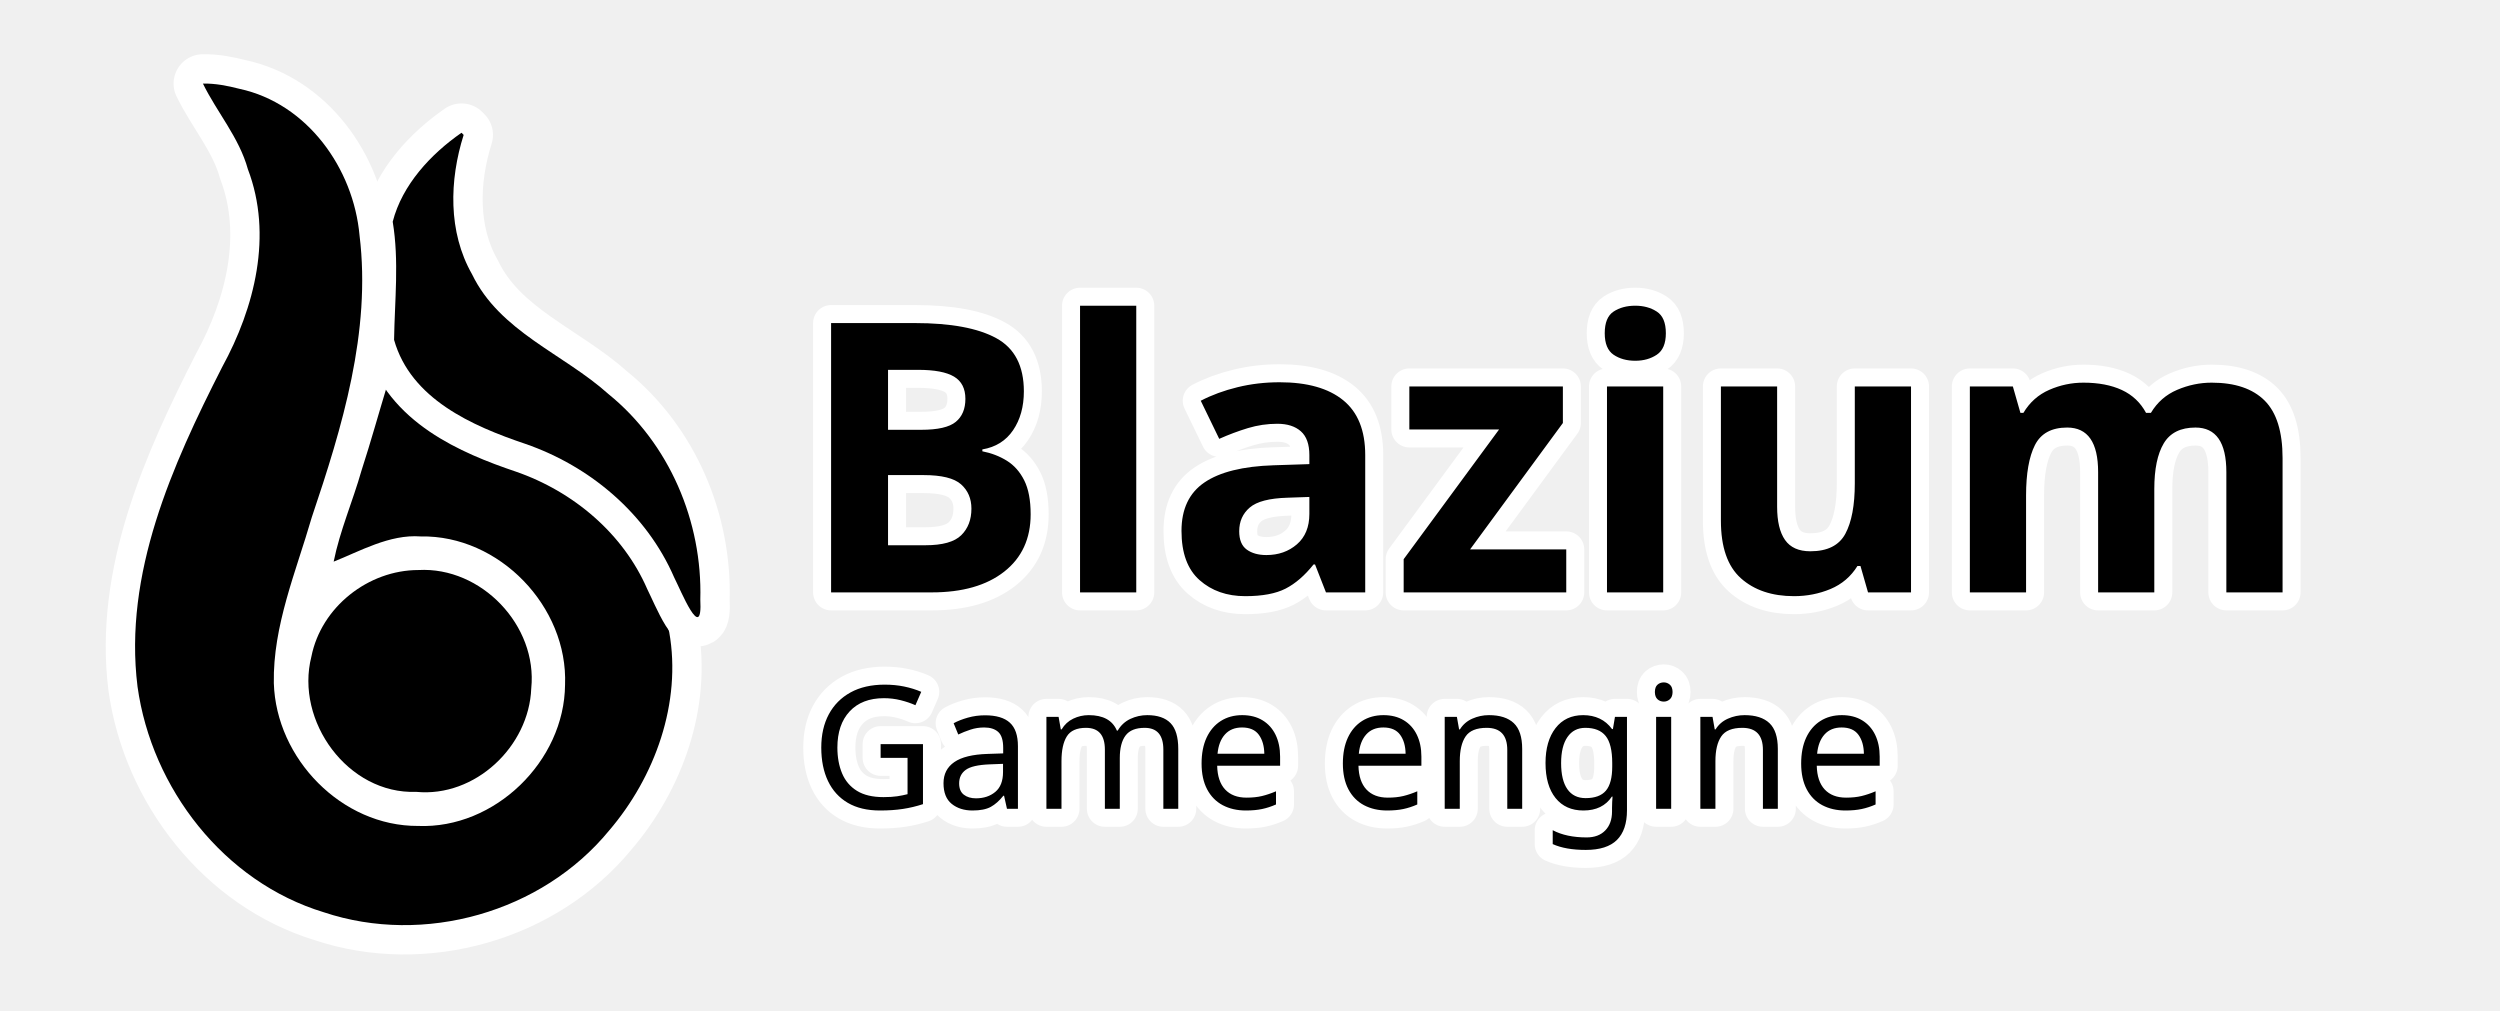
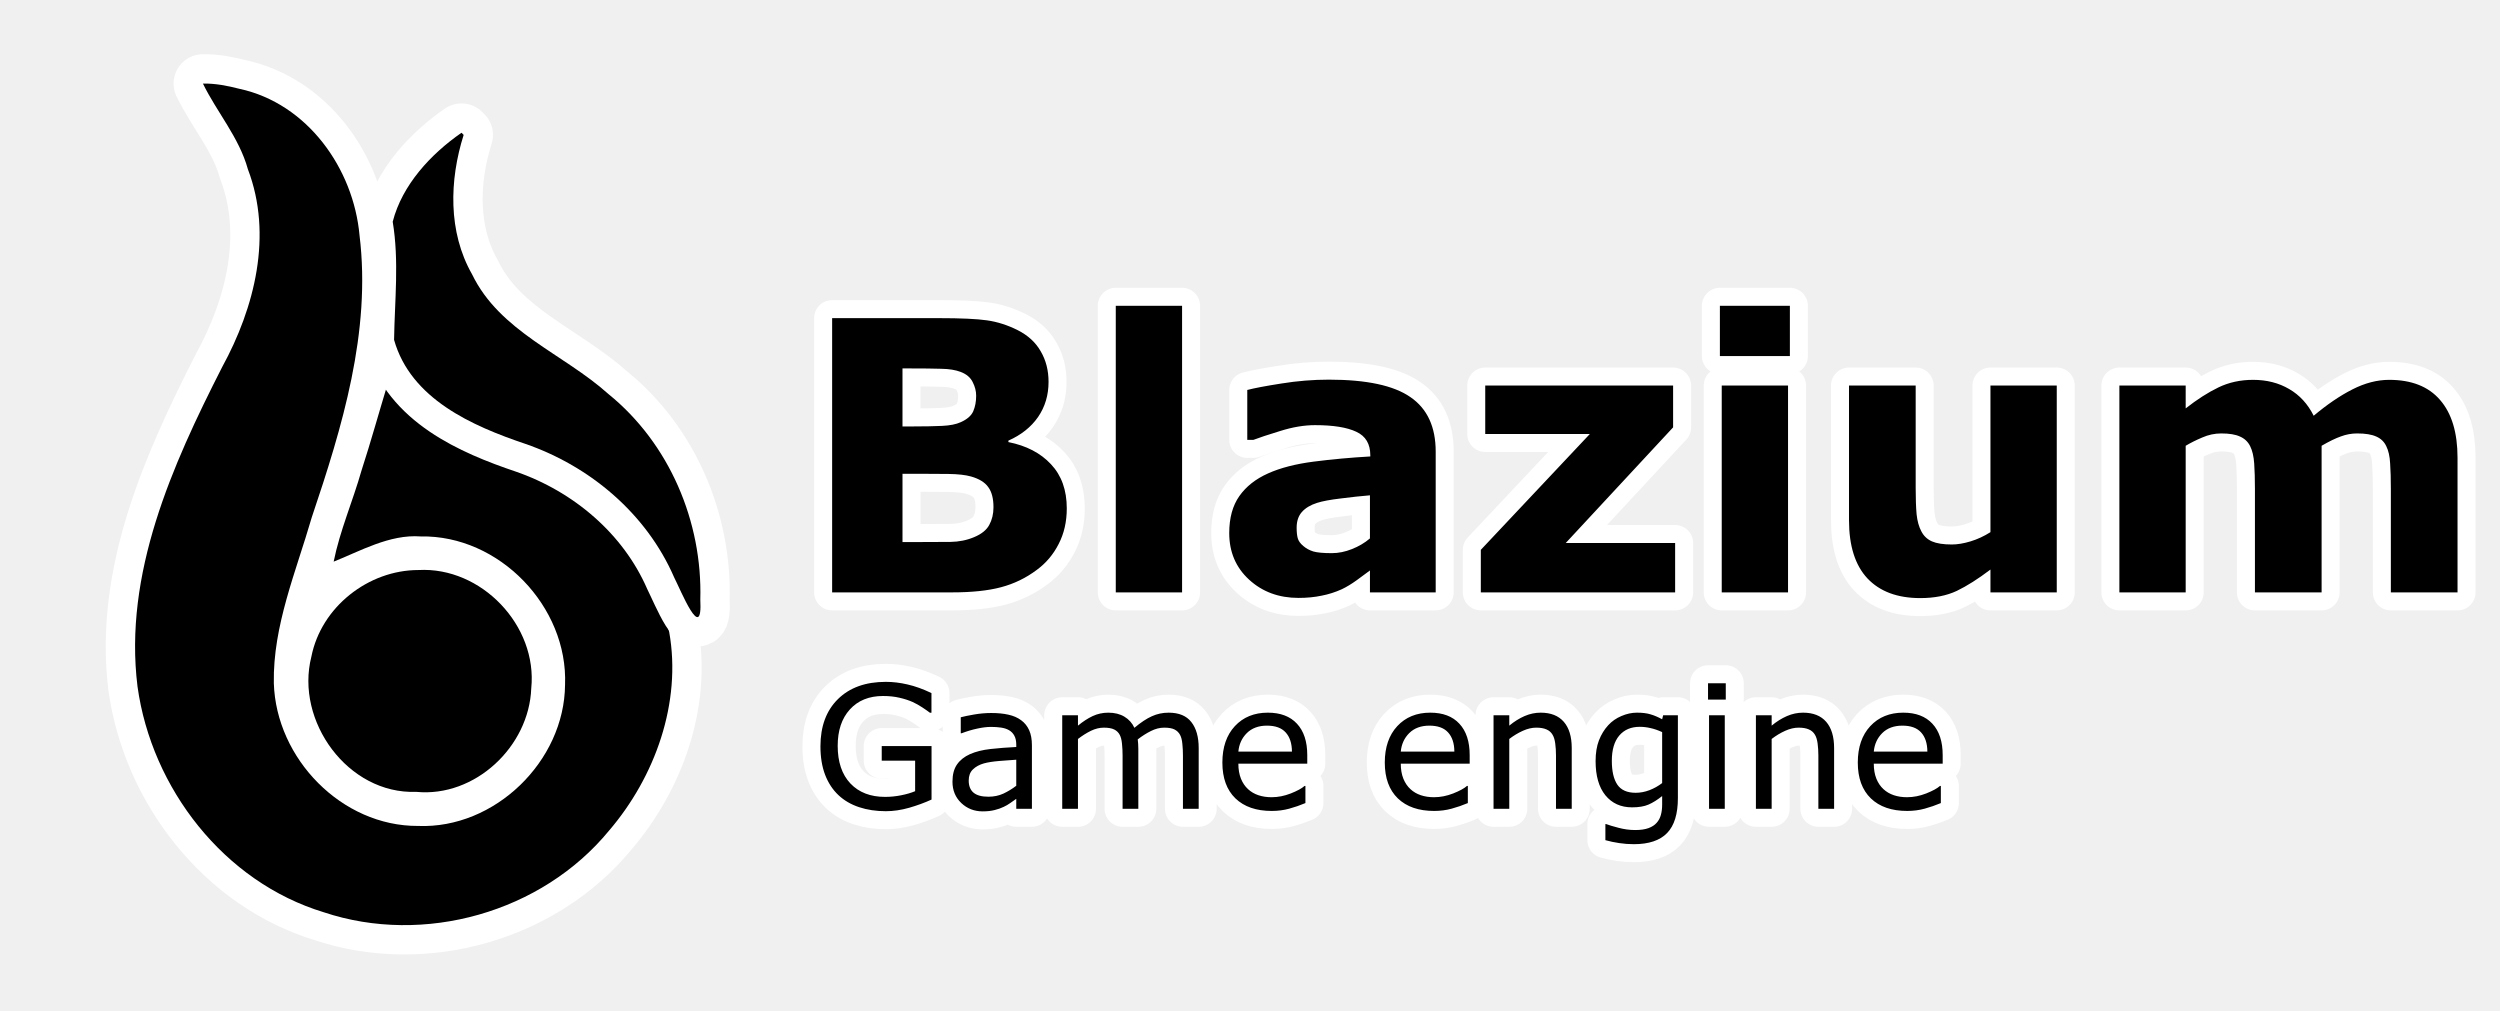
<svg xmlns="http://www.w3.org/2000/svg" xmlns:xlink="http://www.w3.org/1999/xlink" width="1024" height="414" version="1.1" id="svg15">
  <defs id="defs12">
    <linearGradient id="c">
      <stop offset=".045" stop-color="#7f24ce" id="stop1" />
      <stop offset=".468" stop-color="#b846e4" id="stop2" />
      <stop offset=".825" stop-color="#d055ee" id="stop3" />
      <stop offset="1" stop-color="#f87cfe" id="stop4" />
    </linearGradient>
    <linearGradient id="b">
      <stop offset=".045" stop-color="#7f24ce" id="stop5" />
      <stop offset=".478" stop-color="#b846e4" id="stop6" />
      <stop offset=".848" stop-color="#d055ee" id="stop7" />
      <stop offset="1" stop-color="#f87cfe" id="stop8" />
    </linearGradient>
    <linearGradient id="a">
      <stop offset=".045" stop-color="#7f24ce" id="stop9" />
      <stop offset=".468" stop-color="#b846e4" id="stop10" />
      <stop offset=".848" stop-color="#d055ee" id="stop11" />
      <stop offset="1" stop-color="#f87cfe" id="stop12" />
    </linearGradient>
    <linearGradient xlink:href="#a" id="g" x1="635.831" x2="721.822" y1="589.778" y2="368.408" gradientTransform="translate(-23.58 17.032)scale(.3755)" gradientUnits="userSpaceOnUse" />
    <linearGradient xlink:href="#b" id="f" x1="269.585" x2="488.27" y1="847.204" y2="393.079" gradientTransform="translate(-23.58 17.032)scale(.3755)" gradientUnits="userSpaceOnUse" />
    <linearGradient xlink:href="#c" id="d" x1="496.519" x2="635.831" y1="813.477" y2="589.778" gradientTransform="translate(-23.58 17.032)scale(.3755)" gradientUnits="userSpaceOnUse" />
  </defs>
  <path fill="url(#d)" stroke="#fff" stroke-linecap="round" stroke-linejoin="round" stroke-width="24.032" d="m 171.383,233.485 c 25.804,-1.42 48.862,22.764 46.218,48.475 -0.887,23.806 -23.009,44.734 -47.117,42.387 -28.001,1.028 -49.673,-29.016 -42.942,-55.389 4,-20.293 23.305,-35.468 43.84,-35.474 z" paint-order="markers stroke fill" style="mix-blend-mode:normal;fill:#000000;fill-opacity:1" id="path12" />
  <path fill="url(#f)" stroke="#fff" stroke-linecap="round" stroke-linejoin="round" stroke-width="24.032" d="m 83.117,34.229 c 5.64,11.591 14.848,22.131 18.413,35.067 10.281,26.95 2.82,56.663 -10.558,81.098 -20.491,40.237 -40.378,84.604 -34.646,130.82 5.79,41.75 35.465,80.06 76.31,92.455 41,13.686 89.303,0.054 116.792,-33.404 18.862,-21.989 29.846,-52.452 24.677,-81.403 -7.864,-32.19 -32.948,-58.979 -64.674,-68.674 -19.224,-6.423 -38.176,-16.029 -50.849,-32.3 -3.153,10.351 -6.735,23.249 -10.496,34.802 -3.55,12.511 -8.861,24.653 -11.42,37.359 10.527,-4.14 22.878,-11.287 35.646,-10.322 32.138,-0.623 60.402,28.735 59.133,60.77 -0.259,31.284 -28.775,59.065 -60.204,57.811 -31.309,0.142 -58.144,-27.571 -59.081,-58.49 -0.429,-23.462 9.107,-45.683 15.538,-67.909 12.45,-36.9 24.386,-76.078 19.574,-115.44 C 144.821,69.001 125.865,42.37 98.079,36.381 93.196,35.123 88.182,34.131 83.117,34.229 Z" paint-order="markers stroke fill" style="mix-blend-mode:normal;fill:#000000;fill-opacity:1" id="path13" />
  <path fill="url(#g)" stroke="#fff" stroke-linecap="round" stroke-linejoin="round" stroke-width="24.032" d="m 189.029,54.376 c -12.594,8.747 -24.293,21.347 -28.176,36.441 2.671,16.027 0.802,32.396 0.56,48.396 6.855,24.185 31.904,35.215 53.723,42.575 26.602,9.179 49.674,28.651 60.99,54.695 2.64,5.145 11.718,27.604 10.722,9.111 0.905,-31.9 -12.663,-63.969 -37.636,-84.196 -18.439,-16.556 -44.487,-25.509 -55.88,-49.096 -9.866,-17.307 -9.282,-38.517 -3.42,-57.042 l -0.442,-0.442 z" paint-order="markers stroke fill" style="mix-blend-mode:normal;fill:#000000;fill-opacity:1" id="path14" />
  <g fill="#414042" stroke="#fff" stroke-linejoin="round" stroke-width="14" font-family="'Inter Alia'" paint-order="stroke fill markers" id="g15" style="fill:#000000">
-     <text xml:space="preserve" x="413.602" y="245.49" font-size="12" font-weight="700" style="-inkscape-font-specification:'Inter Alia, Bold';font-variant-ligatures:normal;font-variant-caps:normal;font-variant-numeric:normal;font-variant-east-asian:normal;text-align:start;fill:#000000" transform="translate(-109.188 -15.965)scale(1.05342)" id="text14">
-       <tspan x="413.602" y="245.49" font-size="146.667" style="-inkscape-font-specification:'Inter Alia, Bold';font-variant-ligatures:normal;font-variant-caps:normal;font-variant-numeric:normal;font-variant-east-asian:normal;fill:#000000" id="tspan14">Blazium</tspan>
-     </text>
-     <text xml:space="preserve" x="418.92" y="329.631" font-size="80" font-weight="500" style="-inkscape-font-specification:'Inter Alia, Medium';font-variant-ligatures:normal;font-variant-caps:normal;font-variant-numeric:normal;font-variant-east-asian:normal;text-align:start;fill:#000000" transform="translate(-109.188 -15.965)scale(1.05342)" id="text15">
-       <tspan x="418.92" y="329.631" font-size="66.667" font-weight="400" style="-inkscape-font-specification:'Inter Alia, Normal';font-variant-ligatures:normal;font-variant-caps:normal;font-variant-numeric:normal;font-variant-east-asian:normal;fill:#000000" id="tspan15">Game engine</tspan>
-     </text>
+     <path style="font-weight:700;font-size:146.667px;-inkscape-font-specification:'Inter Alia, Bold'" d="m 518.446,212.834 q 0,7.734 -3.151,13.822 -3.079,6.087 -8.522,10.098 -6.302,4.727 -13.893,6.732 -7.52,2.005 -19.121,2.005 H 427.209 V 138.856 h 41.393 q 12.891,0 18.835,0.859 6.016,0.859 11.888,3.796 6.087,3.079 9.023,8.307 3.008,5.156 3.008,11.816 0,7.734 -4.082,13.678 -4.082,5.872 -11.53,9.167 v 0.573 q 10.456,2.077 16.543,8.594 6.159,6.517 6.159,17.188 z m -35.234,-43.828 q 0,-2.65 -1.361,-5.299 -1.289,-2.65 -4.655,-3.939 -3.008,-1.146 -7.52,-1.217 -4.44,-0.143 -12.533,-0.143 h -2.578 v 22.559 h 4.297 q 6.517,0 11.1,-0.215 4.583,-0.215 7.233,-1.432 3.724,-1.647 4.87,-4.225 1.146,-2.65 1.146,-6.087 z m 6.732,43.399 q 0,-5.085 -2.005,-7.806 -1.934,-2.793 -6.66,-4.154 -3.223,-0.931 -8.88,-1.003 -5.658,-0.072 -11.816,-0.072 h -6.016 v 26.569 h 2.005 q 11.602,0 16.615,-0.072 5.013,-0.072 9.238,-1.862 4.297,-1.79 5.872,-4.727 1.647,-3.008 1.647,-6.875 z m 73.334,33.086 H 537.496 V 134.057 h 25.781 z m 73.047,-20.983 v -16.758 q -5.228,0.43 -11.315,1.217 -6.087,0.716 -9.238,1.719 -3.867,1.217 -5.944,3.581 -2.005,2.292 -2.005,6.087 0,2.507 0.43,4.082 0.43,1.576 2.148,3.008 1.647,1.432 3.939,2.148 2.292,0.645 7.161,0.645 3.867,0 7.806,-1.576 4.01,-1.576 7.018,-4.154 z m 0,12.461 q -2.077,1.576 -5.156,3.796 -3.079,2.22 -5.801,3.509 -3.796,1.719 -7.878,2.507 -4.082,0.859 -8.952,0.859 -11.458,0 -19.193,-7.09 -7.734,-7.09 -7.734,-18.119 0,-8.809 3.939,-14.395 3.939,-5.586 11.172,-8.809 7.161,-3.223 17.76,-4.583 10.599,-1.361 21.986,-2.005 v -0.43 q 0,-6.66 -5.443,-9.167 -5.443,-2.578 -16.042,-2.578 -6.374,0 -13.607,2.292 -7.233,2.22 -10.384,3.438 h -2.363 V 166.785 q 4.082,-1.074 13.249,-2.507 9.238,-1.504 18.477,-1.504 21.986,0 31.725,6.803 9.811,6.732 9.811,21.198 v 54.714 h -25.566 z m 118.666,8.522 H 679.436 V 228.947 l 42.396,-45.046 h -40.677 v -18.835 h 73.047 v 16.257 l -41.751,44.974 h 42.539 z m 43.9,0 h -25.781 v -80.423 h 25.781 z m 0.716,-91.882 h -27.214 v -19.551 h 27.214 z m 103.77,91.882 h -25.781 v -8.88 q -7.161,5.443 -13.105,8.307 -5.944,2.793 -14.18,2.793 -13.32,0 -20.553,-7.663 -7.161,-7.663 -7.161,-22.63 v -52.35 h 25.925 v 39.889 q 0,6.087 0.358,10.169 0.43,4.01 1.862,6.66 1.361,2.65 4.082,3.867 2.793,1.217 7.734,1.217 3.294,0 7.305,-1.217 4.01,-1.217 7.734,-3.581 v -57.005 h 25.781 z m 102.982,-57.005 v 57.005 h -25.925 v -40.176 q 0,-5.872 -0.286,-9.954 -0.286,-4.154 -1.576,-6.732 -1.289,-2.578 -3.939,-3.724 -2.578,-1.217 -7.305,-1.217 -3.796,0 -7.376,1.576 -3.581,1.504 -6.445,3.223 v 57.005 h -25.781 v -80.423 h 25.781 v 8.88 q 6.66,-5.228 12.747,-8.164 6.087,-2.936 13.464,-2.936 7.949,0 14.036,3.581 6.087,3.509 9.525,10.384 7.734,-6.517 15.039,-10.241 7.305,-3.724 14.323,-3.724 13.034,0 19.766,7.806 6.803,7.806 6.803,22.487 v 52.35 h -25.925 v -40.176 q 0,-5.944 -0.286,-10.026 -0.215,-4.082 -1.504,-6.66 -1.218,-2.578 -3.867,-3.724 -2.65,-1.217 -7.448,-1.217 -3.223,0 -6.302,1.146 -3.079,1.074 -7.519,3.652 z" id="text14" transform="translate(-109.188 -15.965)scale(1.05342)" aria-label="Blazium" />
+     <path style="font-size:66.667px;-inkscape-font-specification:'Inter Alia, Normal'" d="m 465.86,326.05 q -3.971,1.823 -8.691,3.19 -4.688,1.335 -9.082,1.335 -5.664,0 -10.384,-1.563 -4.72,-1.563 -8.04,-4.688 -3.353,-3.158 -5.176,-7.878 -1.823,-4.753 -1.823,-11.1 0,-11.621 6.771,-18.327 6.803,-6.738 18.652,-6.738 4.134,0 8.431,1.009 4.329,0.977 9.31,3.353 v 7.65 h -0.586 q -1.009,-0.781 -2.93,-2.051 -1.921,-1.27 -3.776,-2.116 -2.246,-1.009 -5.111,-1.66 -2.832,-0.684 -6.445,-0.684 -8.138,0 -12.891,5.241 -4.72,5.208 -4.72,14.128 0,9.408 4.948,14.649 4.948,5.208 13.477,5.208 3.125,0 6.217,-0.618 3.125,-0.618 5.469,-1.595 v -11.882 h -12.988 v -5.664 h 19.369 z m 39.03,3.581 h -6.087 v -3.874 q -0.814,0.553 -2.214,1.563 -1.367,0.977 -2.669,1.563 -1.53,0.749 -3.516,1.237 -1.986,0.521 -4.655,0.521 -4.915,0 -8.333,-3.255 -3.418,-3.255 -3.418,-8.301 0,-4.134 1.758,-6.673 1.79,-2.572 5.078,-4.036 3.32,-1.465 7.975,-1.986 4.655,-0.521 9.994,-0.781 v -0.944 q 0,-2.083 -0.749,-3.451 -0.716,-1.367 -2.083,-2.148 -1.302,-0.749 -3.125,-1.009 -1.823,-0.26 -3.809,-0.26 -2.409,0 -5.371,0.651 -2.962,0.618 -6.12,1.823 h -0.326 v -6.217 q 1.79,-0.488 5.176,-1.074 3.385,-0.586 6.673,-0.586 3.841,0 6.673,0.651 2.865,0.618 4.948,2.148 2.051,1.497 3.125,3.874 1.074,2.376 1.074,5.892 z m -6.087,-8.952 V 310.555 q -2.799,0.163 -6.608,0.488 -3.776,0.326 -5.99,0.944 -2.637,0.749 -4.264,2.344 -1.628,1.562 -1.628,4.329 0,3.125 1.888,4.72 1.888,1.563 5.762,1.563 3.223,0 5.892,-1.237 2.669,-1.27 4.948,-3.027 z m 70.931,8.952 h -6.12 v -20.703 q 0,-2.344 -0.228,-4.525 -0.195,-2.181 -0.879,-3.483 -0.749,-1.4 -2.148,-2.116 -1.4,-0.716 -4.036,-0.716 -2.572,0 -5.143,1.302 -2.572,1.27 -5.143,3.255 0.098,0.749 0.163,1.758 0.065,0.977 0.065,1.953 v 23.275 h -6.12 v -20.703 q 0,-2.409 -0.228,-4.557 -0.195,-2.181 -0.879,-3.483 -0.749,-1.4 -2.148,-2.083 -1.4,-0.716 -4.036,-0.716 -2.507,0 -5.046,1.237 -2.507,1.237 -5.013,3.158 v 27.149 h -6.12 v -36.361 h 6.12 v 4.036 q 2.865,-2.376 5.697,-3.711 2.865,-1.335 6.087,-1.335 3.711,0 6.283,1.563 2.604,1.563 3.874,4.329 3.711,-3.125 6.771,-4.492 3.06,-1.4 6.543,-1.4 5.99,0 8.822,3.646 2.865,3.613 2.865,10.124 z m 42.22,-17.546 h -26.791 q 0,3.353 1.009,5.859 1.009,2.474 2.767,4.069 1.693,1.562 4.004,2.344 2.344,0.781 5.143,0.781 3.711,0 7.454,-1.465 3.776,-1.497 5.371,-2.93 h 0.326 v 6.673 q -3.092,1.302 -6.315,2.181 -3.223,0.879 -6.771,0.879 -9.05,0 -14.128,-4.883 -5.078,-4.915 -5.078,-13.932 0,-8.919 4.85,-14.16 4.883,-5.241 12.826,-5.241 7.357,0 11.328,4.297 4.004,4.297 4.004,12.207 z m -5.957,-4.688 q -0.033,-4.818 -2.441,-7.454 -2.376,-2.637 -7.259,-2.637 -4.915,0 -7.845,2.897 -2.897,2.897 -3.288,7.194 z m 69.108,4.688 h -26.791 q 0,3.353 1.009,5.859 1.009,2.474 2.767,4.069 1.693,1.562 4.004,2.344 2.344,0.781 5.143,0.781 3.711,0 7.454,-1.465 3.776,-1.497 5.371,-2.93 h 0.326 v 6.673 q -3.092,1.302 -6.315,2.181 -3.223,0.879 -6.771,0.879 -9.05,0 -14.128,-4.883 -5.078,-4.915 -5.078,-13.932 0,-8.919 4.85,-14.16 4.883,-5.241 12.826,-5.241 7.357,0 11.328,4.297 4.004,4.297 4.004,12.207 z m -5.957,-4.688 q -0.033,-4.818 -2.441,-7.454 -2.376,-2.637 -7.259,-2.637 -4.915,0 -7.845,2.897 -2.897,2.897 -3.288,7.194 z m 45.638,22.233 h -6.12 v -20.703 q 0,-2.507 -0.293,-4.688 -0.293,-2.214 -1.074,-3.451 -0.814,-1.367 -2.344,-2.018 -1.53,-0.684 -3.971,-0.684 -2.507,0 -5.241,1.237 -2.734,1.237 -5.241,3.158 v 27.149 h -6.12 v -36.361 h 6.12 v 4.036 q 2.865,-2.376 5.925,-3.711 3.06,-1.335 6.283,-1.335 5.892,0 8.984,3.548 3.092,3.548 3.092,10.221 z m 41.276,-4.134 q 0,9.245 -4.199,13.574 -4.199,4.329 -12.923,4.329 -2.897,0 -5.664,-0.423 -2.734,-0.391 -5.404,-1.139 v -6.25 h 0.326 q 1.497,0.586 4.753,1.432 3.255,0.879 6.51,0.879 3.125,0 5.176,-0.749 2.051,-0.749 3.19,-2.083 1.139,-1.27 1.628,-3.06 0.488,-1.79 0.488,-4.004 v -3.32 q -2.767,2.214 -5.306,3.32 -2.507,1.074 -6.413,1.074 -6.51,0 -10.352,-4.688 -3.809,-4.72 -3.809,-13.281 0,-4.688 1.302,-8.073 1.335,-3.418 3.613,-5.892 2.116,-2.311 5.143,-3.581 3.027,-1.302 6.022,-1.302 3.158,0 5.273,0.651 2.148,0.618 4.525,1.921 l 0.391,-1.563 h 5.729 z m -6.12,-5.859 v -19.824 q -2.441,-1.107 -4.557,-1.562 -2.083,-0.488 -4.167,-0.488 -5.046,0 -7.943,3.385 -2.897,3.385 -2.897,9.831 0,6.12 2.148,9.277 2.148,3.158 7.129,3.158 2.669,0 5.339,-1.009 2.702,-1.042 4.948,-2.767 z m 24.74,-32.455 h -6.901 v -6.348 h 6.901 z m -0.391,42.448 h -6.12 v -36.361 h 6.12 z m 42.513,0 h -6.12 v -20.703 q 0,-2.507 -0.293,-4.688 -0.293,-2.214 -1.074,-3.451 -0.814,-1.367 -2.344,-2.018 -1.53,-0.684 -3.971,-0.684 -2.507,0 -5.241,1.237 -2.734,1.237 -5.241,3.158 v 27.149 h -6.12 v -36.361 h 6.12 v 4.036 q 2.865,-2.376 5.925,-3.711 3.06,-1.335 6.283,-1.335 5.892,0 8.984,3.548 3.092,3.548 3.092,10.221 z m 42.22,-17.546 h -26.791 q 0,3.353 1.009,5.859 1.009,2.474 2.767,4.069 1.693,1.562 4.004,2.344 2.344,0.781 5.143,0.781 3.711,0 7.454,-1.465 3.776,-1.497 5.371,-2.93 h 0.326 v 6.673 q -3.092,1.302 -6.315,2.181 -3.223,0.879 -6.771,0.879 -9.05,0 -14.128,-4.883 -5.078,-4.915 -5.078,-13.932 0,-8.919 4.85,-14.16 4.883,-5.241 12.826,-5.241 7.357,0 11.328,4.297 4.004,4.297 4.004,12.207 z m -5.957,-4.688 q -0.033,-4.818 -2.441,-7.454 -2.376,-2.637 -7.259,-2.637 -4.915,0 -7.845,2.897 -2.897,2.897 -3.288,7.194 z" id="text15" transform="translate(-109.188 -15.965)scale(1.05342)" aria-label="Game engine" />
  </g>
</svg>
